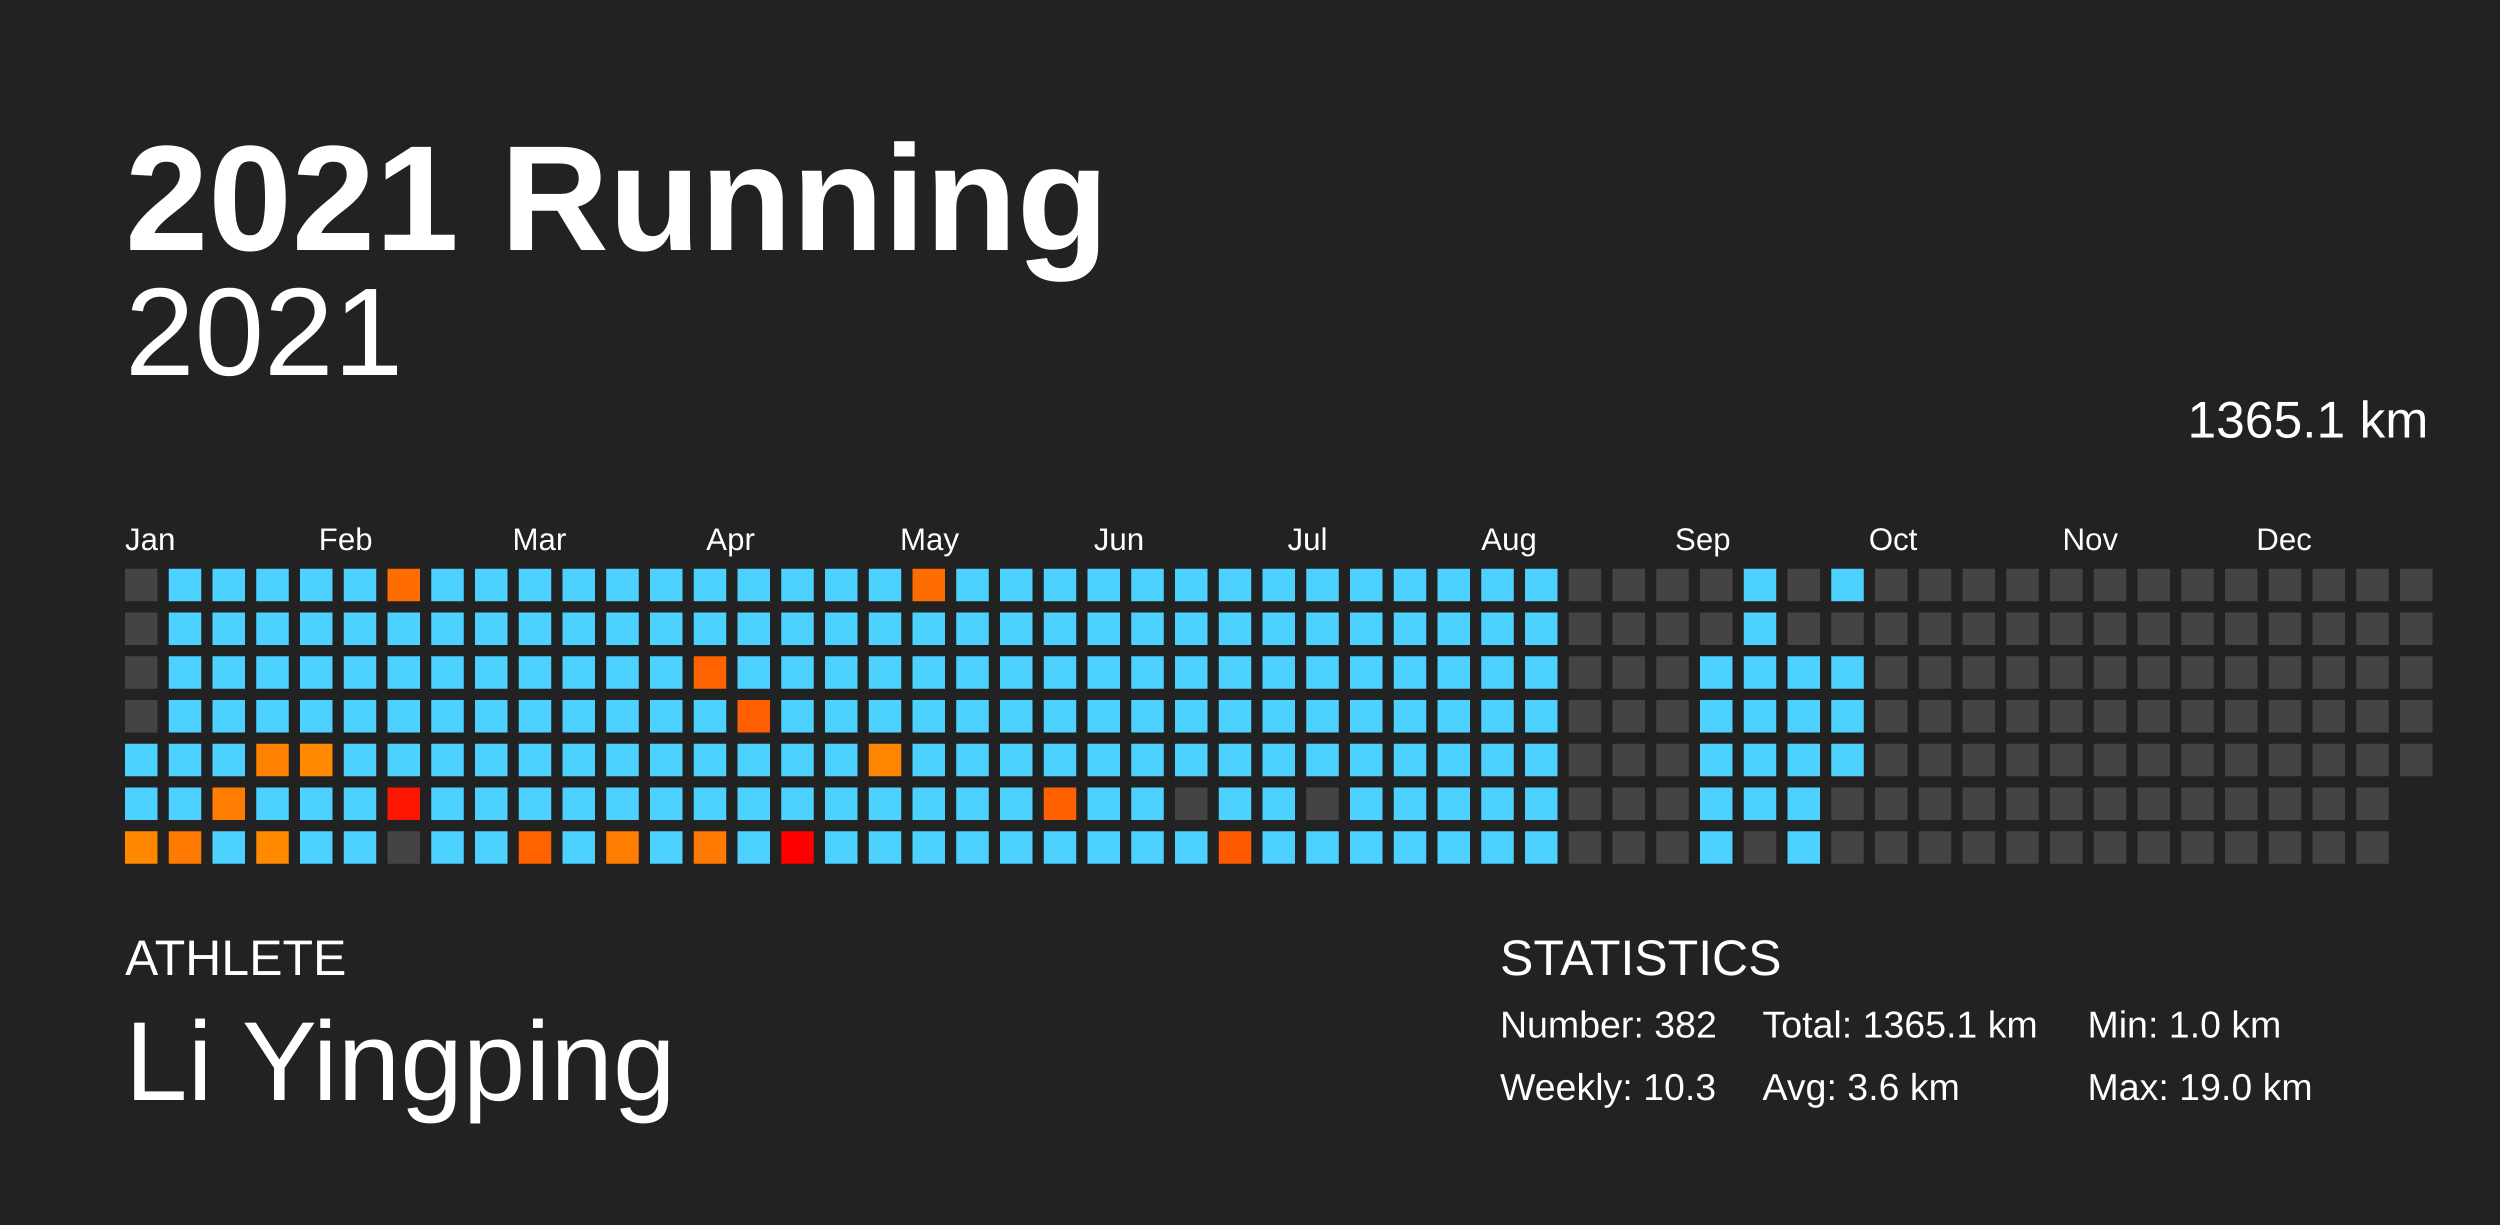
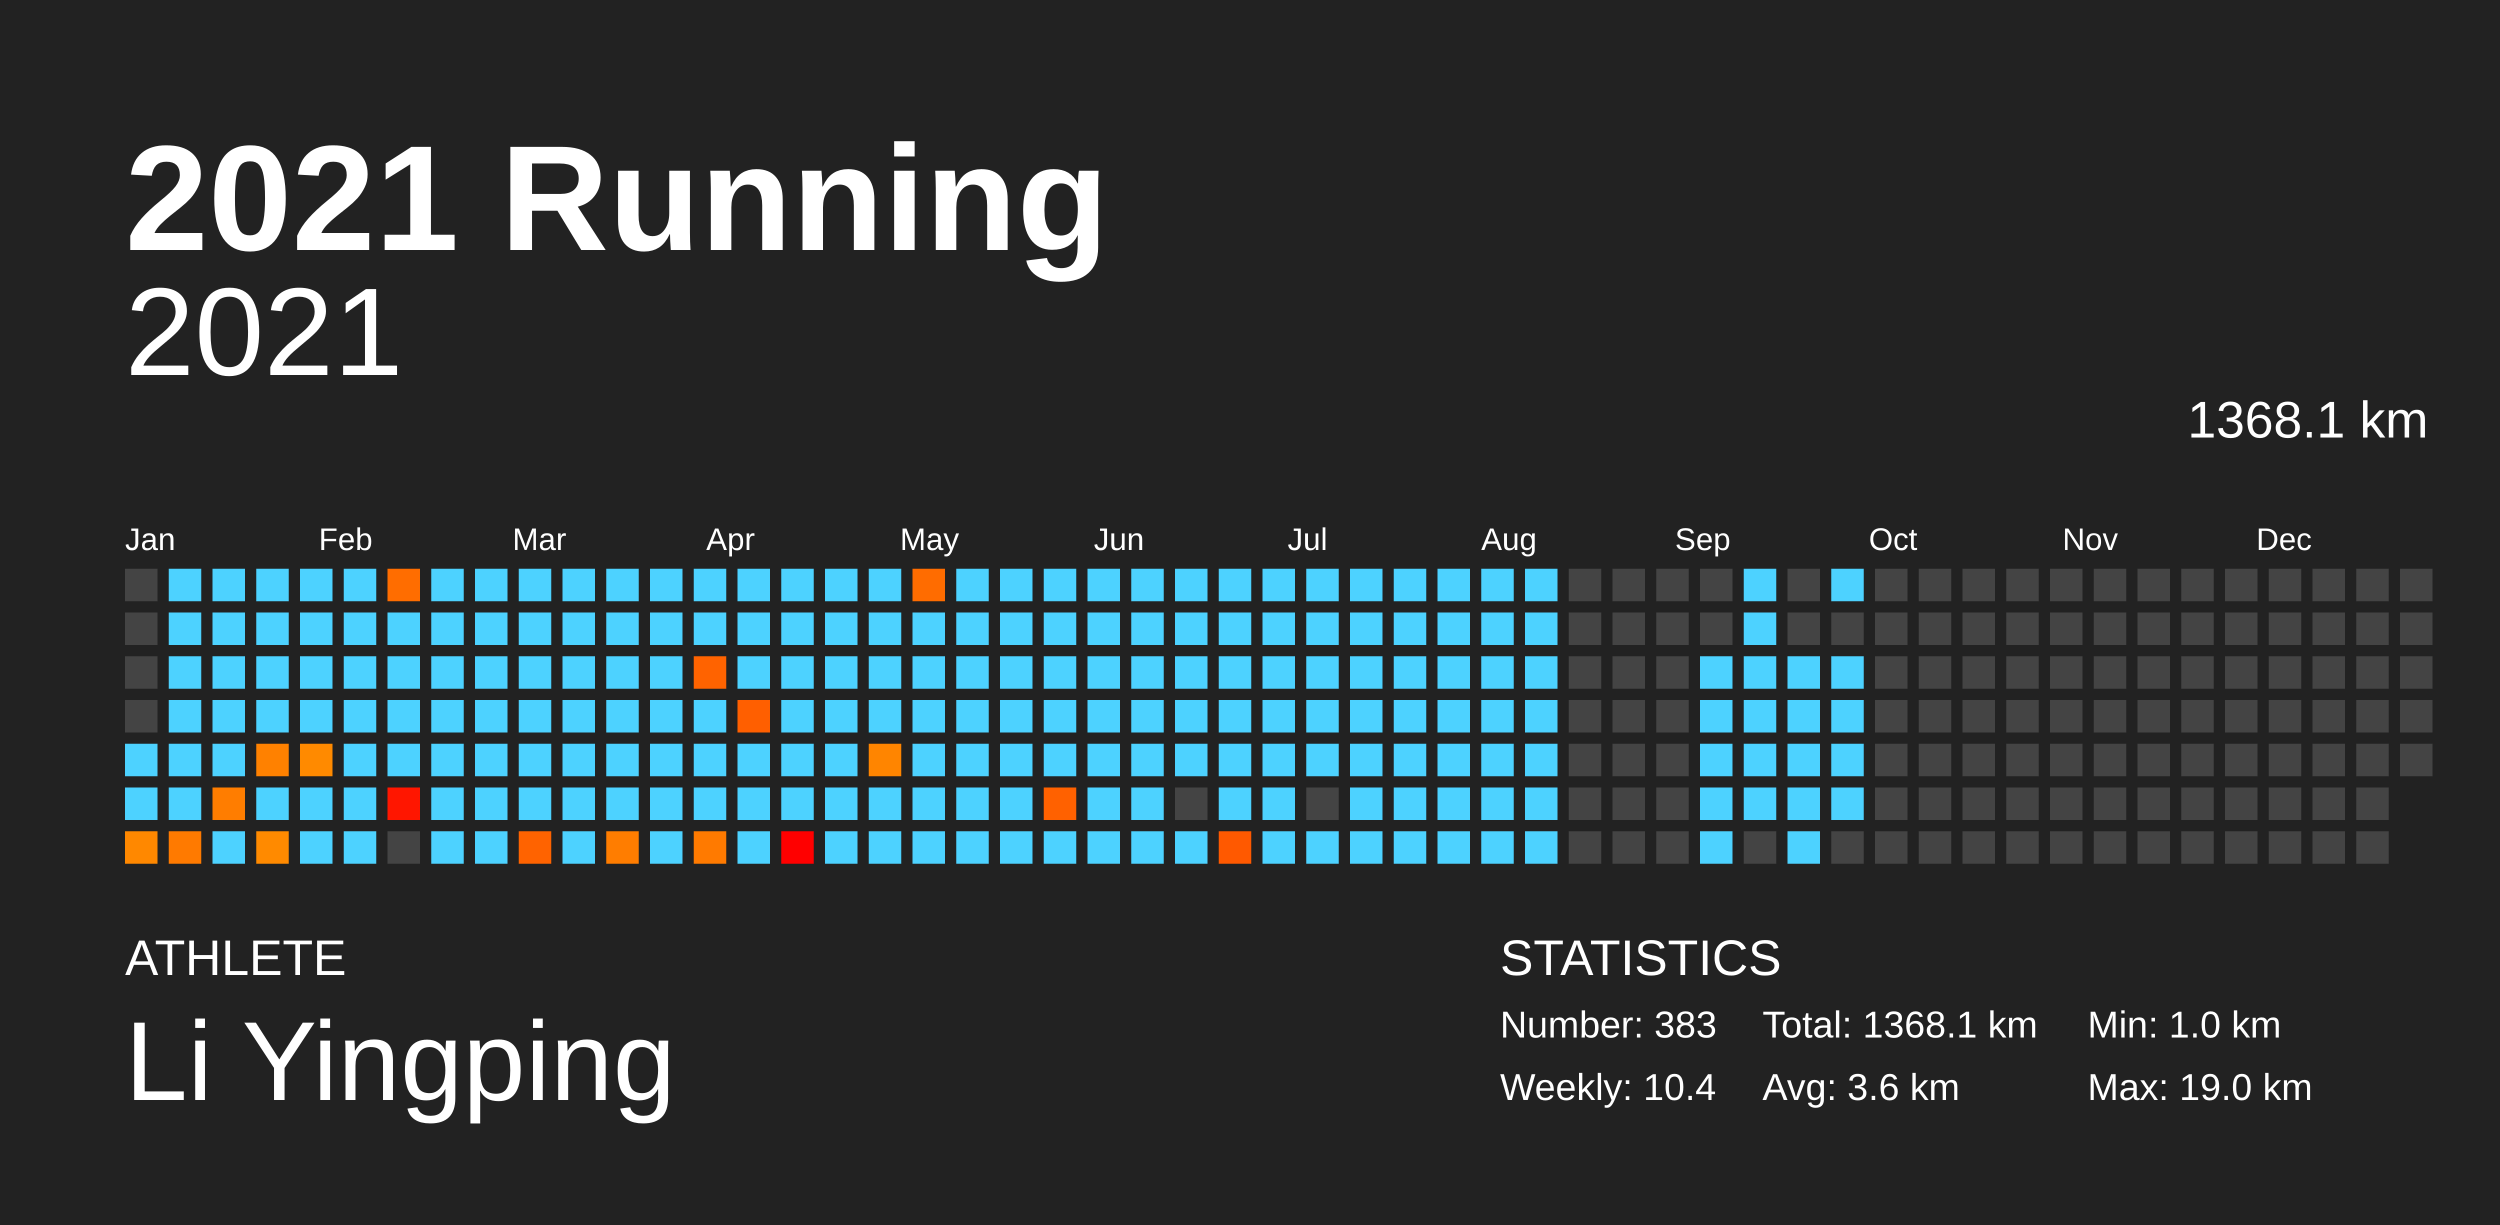
<svg xmlns="http://www.w3.org/2000/svg" baseProfile="full" height="98mm" version="1.1" viewBox="0,0,200,98" width="200mm">
  <defs />
  <rect fill="#222222" height="98" width="200" x="0" y="0" />
  <text fill="#FFFFFF" style="font-size:12px; font-family:Arial; font-weight:bold;" x="10" y="20">2021 Running</text>
  <text fill="#FFFFFF" style="font-size:4px; font-family:Arial" x="10" y="78">ATHLETE</text>
  <text fill="#FFFFFF" style="font-size:9px; font-family:Arial" x="10" y="88">Li Yingping</text>
  <text fill="#FFFFFF" style="font-size:4px; font-family:Arial" x="120" y="78">STATISTICS</text>
-   <text fill="#FFFFFF" style="font-size:3px; font-family:Arial" x="120" y="83">Number: 382</text>
-   <text fill="#FFFFFF" style="font-size:3px; font-family:Arial" x="120" y="88">Weekly: 10.3</text>
-   <text fill="#FFFFFF" style="font-size:3px; font-family:Arial" x="141" y="83">Total: 1365.1 km</text>
+   <text fill="#FFFFFF" style="font-size:3px; font-family:Arial" x="120" y="83">Number: 383</text>
+   <text fill="#FFFFFF" style="font-size:3px; font-family:Arial" x="120" y="88">Weekly: 10.4</text>
+   <text fill="#FFFFFF" style="font-size:3px; font-family:Arial" x="141" y="83">Total: 1368.1 km</text>
  <text fill="#FFFFFF" style="font-size:3px; font-family:Arial" x="141" y="88">Avg: 3.6 km</text>
  <text fill="#FFFFFF" style="font-size:3px; font-family:Arial" x="167" y="83">Min: 1.0 km</text>
  <text fill="#FFFFFF" style="font-size:3px; font-family:Arial" x="167" y="88">Max: 19.0 km</text>
  <text alignment-baseline="hanging" fill="#FFFFFF" style="font-size:10.0px; font-family:Arial;" x="10" y="30">2021</text>
-   <text alignment-baseline="hanging" fill="#FFFFFF" style="font-size:4.125px; font-family:Arial;" x="175" y="35">1365.1 km</text>
+   <text alignment-baseline="hanging" fill="#FFFFFF" style="font-size:4.125px; font-family:Arial;" x="175" y="35">1368.1 km</text>
  <text fill="#FFFFFF" style="font-size:2.5px; font-family:Arial" x="10.0" y="44">Jan</text>
  <text fill="#FFFFFF" style="font-size:2.5px; font-family:Arial" x="25.5" y="44">Feb</text>
  <text fill="#FFFFFF" style="font-size:2.5px; font-family:Arial" x="41.0" y="44">Mar</text>
  <text fill="#FFFFFF" style="font-size:2.5px; font-family:Arial" x="56.5" y="44">Apr</text>
  <text fill="#FFFFFF" style="font-size:2.5px; font-family:Arial" x="72.0" y="44">May</text>
  <text fill="#FFFFFF" style="font-size:2.5px; font-family:Arial" x="87.5" y="44">Jun</text>
  <text fill="#FFFFFF" style="font-size:2.5px; font-family:Arial" x="103.0" y="44">Jul</text>
  <text fill="#FFFFFF" style="font-size:2.5px; font-family:Arial" x="118.5" y="44">Aug</text>
  <text fill="#FFFFFF" style="font-size:2.5px; font-family:Arial" x="134.0" y="44">Sep</text>
  <text fill="#FFFFFF" style="font-size:2.5px; font-family:Arial" x="149.5" y="44">Oct</text>
  <text fill="#FFFFFF" style="font-size:2.5px; font-family:Arial" x="165.0" y="44">Nov</text>
  <text fill="#FFFFFF" style="font-size:2.5px; font-family:Arial" x="180.5" y="44">Dec</text>
  <rect fill="#444444" height="2.6" width="2.6" x="10.0" y="45.5" />
  <rect fill="#444444" height="2.6" width="2.6" x="10.0" y="49.0" />
  <rect fill="#444444" height="2.6" width="2.6" x="10.0" y="52.5" />
  <rect fill="#444444" height="2.6" width="2.6" x="10.0" y="56.0" />
  <rect fill="#4dd2ff" height="2.6" width="2.6" x="10.0" y="59.5" />
  <rect fill="#4dd2ff" height="2.6" width="2.6" x="10.0" y="63.0" />
  <rect fill="#ff8800" height="2.6" width="2.6" x="10.0" y="66.5" />
  <rect fill="#4dd2ff" height="2.6" width="2.6" x="13.5" y="45.5" />
  <rect fill="#4dd2ff" height="2.6" width="2.6" x="13.5" y="49.0" />
  <rect fill="#4dd2ff" height="2.6" width="2.6" x="13.5" y="52.5" />
  <rect fill="#4dd2ff" height="2.6" width="2.6" x="13.5" y="56.0" />
  <rect fill="#4dd2ff" height="2.6" width="2.6" x="13.5" y="59.5" />
  <rect fill="#4dd2ff" height="2.6" width="2.6" x="13.5" y="63.0" />
  <rect fill="#ff7a00" height="2.6" width="2.6" x="13.5" y="66.5" />
  <rect fill="#4dd2ff" height="2.6" width="2.6" x="17.0" y="45.5" />
  <rect fill="#4dd2ff" height="2.6" width="2.6" x="17.0" y="49.0" />
  <rect fill="#4dd2ff" height="2.6" width="2.6" x="17.0" y="52.5" />
  <rect fill="#4dd2ff" height="2.6" width="2.6" x="17.0" y="56.0" />
  <rect fill="#4dd2ff" height="2.6" width="2.6" x="17.0" y="59.5" />
  <rect fill="#ff7d00" height="2.6" width="2.6" x="17.0" y="63.0" />
  <rect fill="#4dd2ff" height="2.6" width="2.6" x="17.0" y="66.5" />
  <rect fill="#4dd2ff" height="2.6" width="2.6" x="20.5" y="45.5" />
  <rect fill="#4dd2ff" height="2.6" width="2.6" x="20.5" y="49.0" />
  <rect fill="#4dd2ff" height="2.6" width="2.6" x="20.5" y="52.5" />
  <rect fill="#4dd2ff" height="2.6" width="2.6" x="20.5" y="56.0" />
  <rect fill="#ff8100" height="2.6" width="2.6" x="20.5" y="59.5" />
  <rect fill="#4dd2ff" height="2.6" width="2.6" x="20.5" y="63.0" />
  <rect fill="#ff8a00" height="2.6" width="2.6" x="20.5" y="66.5" />
  <rect fill="#4dd2ff" height="2.6" width="2.6" x="24.0" y="45.5" />
  <rect fill="#4dd2ff" height="2.6" width="2.6" x="24.0" y="49.0" />
  <rect fill="#4dd2ff" height="2.6" width="2.6" x="24.0" y="52.5" />
  <rect fill="#4dd2ff" height="2.6" width="2.6" x="24.0" y="56.0" />
  <rect fill="#ff8a00" height="2.6" width="2.6" x="24.0" y="59.5" />
  <rect fill="#4dd2ff" height="2.6" width="2.6" x="24.0" y="63.0" />
  <rect fill="#4dd2ff" height="2.6" width="2.6" x="24.0" y="66.5" />
  <rect fill="#4dd2ff" height="2.6" width="2.6" x="27.5" y="45.5" />
  <rect fill="#4dd2ff" height="2.6" width="2.6" x="27.5" y="49.0" />
  <rect fill="#4dd2ff" height="2.6" width="2.6" x="27.5" y="52.5" />
  <rect fill="#4dd2ff" height="2.6" width="2.6" x="27.5" y="56.0" />
  <rect fill="#4dd2ff" height="2.6" width="2.6" x="27.5" y="59.5" />
  <rect fill="#4dd2ff" height="2.6" width="2.6" x="27.5" y="63.0" />
  <rect fill="#4dd2ff" height="2.6" width="2.6" x="27.5" y="66.5" />
  <rect fill="#ff6d00" height="2.6" width="2.6" x="31.0" y="45.5" />
  <rect fill="#4dd2ff" height="2.6" width="2.6" x="31.0" y="49.0" />
  <rect fill="#4dd2ff" height="2.6" width="2.6" x="31.0" y="52.5" />
  <rect fill="#4dd2ff" height="2.6" width="2.6" x="31.0" y="56.0" />
  <rect fill="#4dd2ff" height="2.6" width="2.6" x="31.0" y="59.5" />
  <rect fill="#ff1600" height="2.6" width="2.6" x="31.0" y="63.0" />
  <rect fill="#444444" height="2.6" width="2.6" x="31.0" y="66.5" />
  <rect fill="#4dd2ff" height="2.6" width="2.6" x="34.5" y="45.5" />
  <rect fill="#4dd2ff" height="2.6" width="2.6" x="34.5" y="49.0" />
  <rect fill="#4dd2ff" height="2.6" width="2.6" x="34.5" y="52.5" />
  <rect fill="#4dd2ff" height="2.6" width="2.6" x="34.5" y="56.0" />
  <rect fill="#4dd2ff" height="2.6" width="2.6" x="34.5" y="59.5" />
  <rect fill="#4dd2ff" height="2.6" width="2.6" x="34.5" y="63.0" />
  <rect fill="#4dd2ff" height="2.6" width="2.6" x="34.5" y="66.5" />
  <rect fill="#4dd2ff" height="2.6" width="2.6" x="38.0" y="45.5" />
  <rect fill="#4dd2ff" height="2.6" width="2.6" x="38.0" y="49.0" />
  <rect fill="#4dd2ff" height="2.6" width="2.6" x="38.0" y="52.5" />
  <rect fill="#4dd2ff" height="2.6" width="2.6" x="38.0" y="56.0" />
  <rect fill="#4dd2ff" height="2.6" width="2.6" x="38.0" y="59.5" />
  <rect fill="#4dd2ff" height="2.6" width="2.6" x="38.0" y="63.0" />
  <rect fill="#4dd2ff" height="2.6" width="2.6" x="38.0" y="66.5" />
  <rect fill="#4dd2ff" height="2.6" width="2.6" x="41.5" y="45.5" />
  <rect fill="#4dd2ff" height="2.6" width="2.6" x="41.5" y="49.0" />
  <rect fill="#4dd2ff" height="2.6" width="2.6" x="41.5" y="52.5" />
  <rect fill="#4dd2ff" height="2.6" width="2.6" x="41.5" y="56.0" />
  <rect fill="#4dd2ff" height="2.6" width="2.6" x="41.5" y="59.5" />
  <rect fill="#4dd2ff" height="2.6" width="2.6" x="41.5" y="63.0" />
  <rect fill="#ff6300" height="2.6" width="2.6" x="41.5" y="66.5" />
  <rect fill="#4dd2ff" height="2.6" width="2.6" x="45.0" y="45.5" />
  <rect fill="#4dd2ff" height="2.6" width="2.6" x="45.0" y="49.0" />
  <rect fill="#4dd2ff" height="2.6" width="2.6" x="45.0" y="52.5" />
  <rect fill="#4dd2ff" height="2.6" width="2.6" x="45.0" y="56.0" />
  <rect fill="#4dd2ff" height="2.6" width="2.6" x="45.0" y="59.5" />
  <rect fill="#4dd2ff" height="2.6" width="2.6" x="45.0" y="63.0" />
  <rect fill="#4dd2ff" height="2.6" width="2.6" x="45.0" y="66.5" />
  <rect fill="#4dd2ff" height="2.6" width="2.6" x="48.5" y="45.5" />
  <rect fill="#4dd2ff" height="2.6" width="2.6" x="48.5" y="49.0" />
  <rect fill="#4dd2ff" height="2.6" width="2.6" x="48.5" y="52.5" />
  <rect fill="#4dd2ff" height="2.6" width="2.6" x="48.5" y="56.0" />
  <rect fill="#4dd2ff" height="2.6" width="2.6" x="48.5" y="59.5" />
  <rect fill="#4dd2ff" height="2.6" width="2.6" x="48.5" y="63.0" />
  <rect fill="#ff7d00" height="2.6" width="2.6" x="48.5" y="66.5" />
  <rect fill="#4dd2ff" height="2.6" width="2.6" x="52.0" y="45.5" />
  <rect fill="#4dd2ff" height="2.6" width="2.6" x="52.0" y="49.0" />
  <rect fill="#4dd2ff" height="2.6" width="2.6" x="52.0" y="52.5" />
  <rect fill="#4dd2ff" height="2.6" width="2.6" x="52.0" y="56.0" />
  <rect fill="#4dd2ff" height="2.6" width="2.6" x="52.0" y="59.5" />
  <rect fill="#4dd2ff" height="2.6" width="2.6" x="52.0" y="63.0" />
  <rect fill="#4dd2ff" height="2.6" width="2.6" x="52.0" y="66.5" />
  <rect fill="#4dd2ff" height="2.6" width="2.6" x="55.5" y="45.5" />
  <rect fill="#4dd2ff" height="2.6" width="2.6" x="55.5" y="49.0" />
  <rect fill="#ff6300" height="2.6" width="2.6" x="55.5" y="52.5" />
  <rect fill="#4dd2ff" height="2.6" width="2.6" x="55.5" y="56.0" />
  <rect fill="#4dd2ff" height="2.6" width="2.6" x="55.5" y="59.5" />
  <rect fill="#4dd2ff" height="2.6" width="2.6" x="55.5" y="63.0" />
  <rect fill="#ff7a00" height="2.6" width="2.6" x="55.5" y="66.5" />
  <rect fill="#4dd2ff" height="2.6" width="2.6" x="59.0" y="45.5" />
  <rect fill="#4dd2ff" height="2.6" width="2.6" x="59.0" y="49.0" />
  <rect fill="#4dd2ff" height="2.6" width="2.6" x="59.0" y="52.5" />
  <rect fill="#ff5f00" height="2.6" width="2.6" x="59.0" y="56.0" />
  <rect fill="#4dd2ff" height="2.6" width="2.6" x="59.0" y="59.5" />
  <rect fill="#4dd2ff" height="2.6" width="2.6" x="59.0" y="63.0" />
  <rect fill="#4dd2ff" height="2.6" width="2.6" x="59.0" y="66.5" />
  <rect fill="#4dd2ff" height="2.6" width="2.6" x="62.5" y="45.5" />
  <rect fill="#4dd2ff" height="2.6" width="2.6" x="62.5" y="49.0" />
  <rect fill="#4dd2ff" height="2.6" width="2.6" x="62.5" y="52.5" />
  <rect fill="#4dd2ff" height="2.6" width="2.6" x="62.5" y="56.0" />
  <rect fill="#4dd2ff" height="2.6" width="2.6" x="62.5" y="59.5" />
  <rect fill="#4dd2ff" height="2.6" width="2.6" x="62.5" y="63.0" />
  <rect fill="red" height="2.6" width="2.6" x="62.5" y="66.5" />
  <rect fill="#4dd2ff" height="2.6" width="2.6" x="66.0" y="45.5" />
  <rect fill="#4dd2ff" height="2.6" width="2.6" x="66.0" y="49.0" />
  <rect fill="#4dd2ff" height="2.6" width="2.6" x="66.0" y="52.5" />
  <rect fill="#4dd2ff" height="2.6" width="2.6" x="66.0" y="56.0" />
  <rect fill="#4dd2ff" height="2.6" width="2.6" x="66.0" y="59.5" />
  <rect fill="#4dd2ff" height="2.6" width="2.6" x="66.0" y="63.0" />
  <rect fill="#4dd2ff" height="2.6" width="2.6" x="66.0" y="66.5" />
  <rect fill="#4dd2ff" height="2.6" width="2.6" x="69.5" y="45.5" />
  <rect fill="#4dd2ff" height="2.6" width="2.6" x="69.5" y="49.0" />
  <rect fill="#4dd2ff" height="2.6" width="2.6" x="69.5" y="52.5" />
  <rect fill="#4dd2ff" height="2.6" width="2.6" x="69.5" y="56.0" />
  <rect fill="#ff8500" height="2.6" width="2.6" x="69.5" y="59.5" />
  <rect fill="#4dd2ff" height="2.6" width="2.6" x="69.5" y="63.0" />
  <rect fill="#4dd2ff" height="2.6" width="2.6" x="69.5" y="66.5" />
  <rect fill="#ff6c00" height="2.6" width="2.6" x="73.0" y="45.5" />
  <rect fill="#4dd2ff" height="2.6" width="2.6" x="73.0" y="49.0" />
  <rect fill="#4dd2ff" height="2.6" width="2.6" x="73.0" y="52.5" />
  <rect fill="#4dd2ff" height="2.6" width="2.6" x="73.0" y="56.0" />
  <rect fill="#4dd2ff" height="2.6" width="2.6" x="73.0" y="59.5" />
  <rect fill="#4dd2ff" height="2.6" width="2.6" x="73.0" y="63.0" />
  <rect fill="#4dd2ff" height="2.6" width="2.6" x="73.0" y="66.5" />
  <rect fill="#4dd2ff" height="2.6" width="2.6" x="76.5" y="45.5" />
  <rect fill="#4dd2ff" height="2.6" width="2.6" x="76.5" y="49.0" />
  <rect fill="#4dd2ff" height="2.6" width="2.6" x="76.5" y="52.5" />
  <rect fill="#4dd2ff" height="2.6" width="2.6" x="76.5" y="56.0" />
  <rect fill="#4dd2ff" height="2.6" width="2.6" x="76.5" y="59.5" />
  <rect fill="#4dd2ff" height="2.6" width="2.6" x="76.5" y="63.0" />
  <rect fill="#4dd2ff" height="2.6" width="2.6" x="76.5" y="66.5" />
  <rect fill="#4dd2ff" height="2.6" width="2.6" x="80.0" y="45.5" />
  <rect fill="#4dd2ff" height="2.6" width="2.6" x="80.0" y="49.0" />
  <rect fill="#4dd2ff" height="2.6" width="2.6" x="80.0" y="52.5" />
  <rect fill="#4dd2ff" height="2.6" width="2.6" x="80.0" y="56.0" />
  <rect fill="#4dd2ff" height="2.6" width="2.6" x="80.0" y="59.5" />
  <rect fill="#4dd2ff" height="2.6" width="2.6" x="80.0" y="63.0" />
  <rect fill="#4dd2ff" height="2.6" width="2.6" x="80.0" y="66.5" />
  <rect fill="#4dd2ff" height="2.6" width="2.6" x="83.5" y="45.5" />
  <rect fill="#4dd2ff" height="2.6" width="2.6" x="83.5" y="49.0" />
  <rect fill="#4dd2ff" height="2.6" width="2.6" x="83.5" y="52.5" />
  <rect fill="#4dd2ff" height="2.6" width="2.6" x="83.5" y="56.0" />
  <rect fill="#4dd2ff" height="2.6" width="2.6" x="83.5" y="59.5" />
  <rect fill="#ff6100" height="2.6" width="2.6" x="83.5" y="63.0" />
  <rect fill="#4dd2ff" height="2.6" width="2.6" x="83.5" y="66.5" />
  <rect fill="#4dd2ff" height="2.6" width="2.6" x="87.0" y="45.5" />
  <rect fill="#4dd2ff" height="2.6" width="2.6" x="87.0" y="49.0" />
  <rect fill="#4dd2ff" height="2.6" width="2.6" x="87.0" y="52.5" />
  <rect fill="#4dd2ff" height="2.6" width="2.6" x="87.0" y="56.0" />
  <rect fill="#4dd2ff" height="2.6" width="2.6" x="87.0" y="59.5" />
  <rect fill="#4dd2ff" height="2.6" width="2.6" x="87.0" y="63.0" />
  <rect fill="#4dd2ff" height="2.6" width="2.6" x="87.0" y="66.5" />
  <rect fill="#4dd2ff" height="2.6" width="2.6" x="90.5" y="45.5" />
  <rect fill="#4dd2ff" height="2.6" width="2.6" x="90.5" y="49.0" />
  <rect fill="#4dd2ff" height="2.6" width="2.6" x="90.5" y="52.5" />
  <rect fill="#4dd2ff" height="2.6" width="2.6" x="90.5" y="56.0" />
  <rect fill="#4dd2ff" height="2.6" width="2.6" x="90.5" y="59.5" />
  <rect fill="#4dd2ff" height="2.6" width="2.6" x="90.5" y="63.0" />
  <rect fill="#4dd2ff" height="2.6" width="2.6" x="90.5" y="66.5" />
  <rect fill="#4dd2ff" height="2.6" width="2.6" x="94.0" y="45.5" />
  <rect fill="#4dd2ff" height="2.6" width="2.6" x="94.0" y="49.0" />
  <rect fill="#4dd2ff" height="2.6" width="2.6" x="94.0" y="52.5" />
  <rect fill="#4dd2ff" height="2.6" width="2.6" x="94.0" y="56.0" />
  <rect fill="#4dd2ff" height="2.6" width="2.6" x="94.0" y="59.5" />
  <rect fill="#444444" height="2.6" width="2.6" x="94.0" y="63.0" />
  <rect fill="#4dd2ff" height="2.6" width="2.6" x="94.0" y="66.5" />
  <rect fill="#4dd2ff" height="2.6" width="2.6" x="97.5" y="45.5" />
  <rect fill="#4dd2ff" height="2.6" width="2.6" x="97.5" y="49.0" />
  <rect fill="#4dd2ff" height="2.6" width="2.6" x="97.5" y="52.5" />
  <rect fill="#4dd2ff" height="2.6" width="2.6" x="97.5" y="56.0" />
  <rect fill="#4dd2ff" height="2.6" width="2.6" x="97.5" y="59.5" />
  <rect fill="#4dd2ff" height="2.6" width="2.6" x="97.5" y="63.0" />
  <rect fill="#ff5900" height="2.6" width="2.6" x="97.5" y="66.5" />
  <rect fill="#4dd2ff" height="2.6" width="2.6" x="101.0" y="45.5" />
  <rect fill="#4dd2ff" height="2.6" width="2.6" x="101.0" y="49.0" />
  <rect fill="#4dd2ff" height="2.6" width="2.6" x="101.0" y="52.5" />
  <rect fill="#4dd2ff" height="2.6" width="2.6" x="101.0" y="56.0" />
  <rect fill="#4dd2ff" height="2.6" width="2.6" x="101.0" y="59.5" />
  <rect fill="#4dd2ff" height="2.6" width="2.6" x="101.0" y="63.0" />
  <rect fill="#4dd2ff" height="2.6" width="2.6" x="101.0" y="66.5" />
  <rect fill="#4dd2ff" height="2.6" width="2.6" x="104.5" y="45.5" />
  <rect fill="#4dd2ff" height="2.6" width="2.6" x="104.5" y="49.0" />
  <rect fill="#4dd2ff" height="2.6" width="2.6" x="104.5" y="52.5" />
  <rect fill="#4dd2ff" height="2.6" width="2.6" x="104.5" y="56.0" />
  <rect fill="#4dd2ff" height="2.6" width="2.6" x="104.5" y="59.5" />
  <rect fill="#444444" height="2.6" width="2.6" x="104.5" y="63.0" />
  <rect fill="#4dd2ff" height="2.6" width="2.6" x="104.5" y="66.5" />
  <rect fill="#4dd2ff" height="2.6" width="2.6" x="108.0" y="45.5" />
  <rect fill="#4dd2ff" height="2.6" width="2.6" x="108.0" y="49.0" />
  <rect fill="#4dd2ff" height="2.6" width="2.6" x="108.0" y="52.5" />
  <rect fill="#4dd2ff" height="2.6" width="2.6" x="108.0" y="56.0" />
  <rect fill="#4dd2ff" height="2.6" width="2.6" x="108.0" y="59.5" />
  <rect fill="#4dd2ff" height="2.6" width="2.6" x="108.0" y="63.0" />
  <rect fill="#4dd2ff" height="2.6" width="2.6" x="108.0" y="66.5" />
  <rect fill="#4dd2ff" height="2.6" width="2.6" x="111.5" y="45.5" />
  <rect fill="#4dd2ff" height="2.6" width="2.6" x="111.5" y="49.0" />
  <rect fill="#4dd2ff" height="2.6" width="2.6" x="111.5" y="52.5" />
  <rect fill="#4dd2ff" height="2.6" width="2.6" x="111.5" y="56.0" />
  <rect fill="#4dd2ff" height="2.6" width="2.6" x="111.5" y="59.5" />
  <rect fill="#4dd2ff" height="2.6" width="2.6" x="111.5" y="63.0" />
  <rect fill="#4dd2ff" height="2.6" width="2.6" x="111.5" y="66.5" />
  <rect fill="#4dd2ff" height="2.6" width="2.6" x="115.0" y="45.5" />
  <rect fill="#4dd2ff" height="2.6" width="2.6" x="115.0" y="49.0" />
  <rect fill="#4dd2ff" height="2.6" width="2.6" x="115.0" y="52.5" />
  <rect fill="#4dd2ff" height="2.6" width="2.6" x="115.0" y="56.0" />
  <rect fill="#4dd2ff" height="2.6" width="2.6" x="115.0" y="59.5" />
  <rect fill="#4dd2ff" height="2.6" width="2.6" x="115.0" y="63.0" />
  <rect fill="#4dd2ff" height="2.6" width="2.6" x="115.0" y="66.5" />
  <rect fill="#4dd2ff" height="2.6" width="2.6" x="118.5" y="45.5" />
  <rect fill="#4dd2ff" height="2.6" width="2.6" x="118.5" y="49.0" />
  <rect fill="#4dd2ff" height="2.6" width="2.6" x="118.5" y="52.5" />
  <rect fill="#4dd2ff" height="2.6" width="2.6" x="118.5" y="56.0" />
  <rect fill="#4dd2ff" height="2.6" width="2.6" x="118.5" y="59.5" />
  <rect fill="#4dd2ff" height="2.6" width="2.6" x="118.5" y="63.0" />
  <rect fill="#4dd2ff" height="2.6" width="2.6" x="118.5" y="66.5" />
  <rect fill="#4dd2ff" height="2.6" width="2.6" x="122.0" y="45.5" />
  <rect fill="#4dd2ff" height="2.6" width="2.6" x="122.0" y="49.0" />
  <rect fill="#4dd2ff" height="2.6" width="2.6" x="122.0" y="52.5" />
  <rect fill="#4dd2ff" height="2.6" width="2.6" x="122.0" y="56.0" />
  <rect fill="#4dd2ff" height="2.6" width="2.6" x="122.0" y="59.5" />
  <rect fill="#4dd2ff" height="2.6" width="2.6" x="122.0" y="63.0" />
  <rect fill="#4dd2ff" height="2.6" width="2.6" x="122.0" y="66.5" />
  <rect fill="#444444" height="2.6" width="2.6" x="125.5" y="45.5" />
  <rect fill="#444444" height="2.6" width="2.6" x="125.5" y="49.0" />
  <rect fill="#444444" height="2.6" width="2.6" x="125.5" y="52.5" />
  <rect fill="#444444" height="2.6" width="2.6" x="125.5" y="56.0" />
  <rect fill="#444444" height="2.6" width="2.6" x="125.5" y="59.5" />
  <rect fill="#444444" height="2.6" width="2.6" x="125.5" y="63.0" />
  <rect fill="#444444" height="2.6" width="2.6" x="125.5" y="66.5" />
  <rect fill="#444444" height="2.6" width="2.6" x="129.0" y="45.5" />
  <rect fill="#444444" height="2.6" width="2.6" x="129.0" y="49.0" />
  <rect fill="#444444" height="2.6" width="2.6" x="129.0" y="52.5" />
  <rect fill="#444444" height="2.6" width="2.6" x="129.0" y="56.0" />
  <rect fill="#444444" height="2.6" width="2.6" x="129.0" y="59.5" />
  <rect fill="#444444" height="2.6" width="2.6" x="129.0" y="63.0" />
  <rect fill="#444444" height="2.6" width="2.6" x="129.0" y="66.5" />
  <rect fill="#444444" height="2.6" width="2.6" x="132.5" y="45.5" />
  <rect fill="#444444" height="2.6" width="2.6" x="132.5" y="49.0" />
  <rect fill="#444444" height="2.6" width="2.6" x="132.5" y="52.5" />
  <rect fill="#444444" height="2.6" width="2.6" x="132.5" y="56.0" />
  <rect fill="#444444" height="2.6" width="2.6" x="132.5" y="59.5" />
  <rect fill="#444444" height="2.6" width="2.6" x="132.5" y="63.0" />
  <rect fill="#444444" height="2.6" width="2.6" x="132.5" y="66.5" />
  <rect fill="#444444" height="2.6" width="2.6" x="136.0" y="45.5" />
  <rect fill="#444444" height="2.6" width="2.6" x="136.0" y="49.0" />
  <rect fill="#4dd2ff" height="2.6" width="2.6" x="136.0" y="52.5" />
  <rect fill="#4dd2ff" height="2.6" width="2.6" x="136.0" y="56.0" />
  <rect fill="#4dd2ff" height="2.6" width="2.6" x="136.0" y="59.5" />
  <rect fill="#4dd2ff" height="2.6" width="2.6" x="136.0" y="63.0" />
  <rect fill="#4dd2ff" height="2.6" width="2.6" x="136.0" y="66.5" />
  <rect fill="#4dd2ff" height="2.6" width="2.6" x="139.5" y="45.5" />
  <rect fill="#4dd2ff" height="2.6" width="2.6" x="139.5" y="49.0" />
  <rect fill="#4dd2ff" height="2.6" width="2.6" x="139.5" y="52.5" />
  <rect fill="#4dd2ff" height="2.6" width="2.6" x="139.5" y="56.0" />
  <rect fill="#4dd2ff" height="2.6" width="2.6" x="139.5" y="59.5" />
  <rect fill="#4dd2ff" height="2.6" width="2.6" x="139.5" y="63.0" />
  <rect fill="#444444" height="2.6" width="2.6" x="139.5" y="66.5" />
  <rect fill="#444444" height="2.6" width="2.6" x="143.0" y="45.5" />
  <rect fill="#444444" height="2.6" width="2.6" x="143.0" y="49.0" />
  <rect fill="#4dd2ff" height="2.6" width="2.6" x="143.0" y="52.5" />
  <rect fill="#4dd2ff" height="2.6" width="2.6" x="143.0" y="56.0" />
  <rect fill="#4dd2ff" height="2.6" width="2.6" x="143.0" y="59.5" />
  <rect fill="#4dd2ff" height="2.6" width="2.6" x="143.0" y="63.0" />
  <rect fill="#4dd2ff" height="2.6" width="2.6" x="143.0" y="66.5" />
  <rect fill="#4dd2ff" height="2.6" width="2.6" x="146.5" y="45.5" />
  <rect fill="#444444" height="2.6" width="2.6" x="146.5" y="49.0" />
  <rect fill="#4dd2ff" height="2.6" width="2.6" x="146.5" y="52.5" />
  <rect fill="#4dd2ff" height="2.6" width="2.6" x="146.5" y="56.0" />
  <rect fill="#4dd2ff" height="2.6" width="2.6" x="146.5" y="59.5" />
-   <rect fill="#444444" height="2.6" width="2.6" x="146.5" y="63.0" />
+   <rect fill="#4dd2ff" height="2.6" width="2.6" x="146.5" y="63.0" />
  <rect fill="#444444" height="2.6" width="2.6" x="146.5" y="66.5" />
  <rect fill="#444444" height="2.6" width="2.6" x="150.0" y="45.5" />
  <rect fill="#444444" height="2.6" width="2.6" x="150.0" y="49.0" />
  <rect fill="#444444" height="2.6" width="2.6" x="150.0" y="52.5" />
  <rect fill="#444444" height="2.6" width="2.6" x="150.0" y="56.0" />
  <rect fill="#444444" height="2.6" width="2.6" x="150.0" y="59.5" />
  <rect fill="#444444" height="2.6" width="2.6" x="150.0" y="63.0" />
  <rect fill="#444444" height="2.6" width="2.6" x="150.0" y="66.5" />
  <rect fill="#444444" height="2.6" width="2.6" x="153.5" y="45.5" />
  <rect fill="#444444" height="2.6" width="2.6" x="153.5" y="49.0" />
  <rect fill="#444444" height="2.6" width="2.6" x="153.5" y="52.5" />
  <rect fill="#444444" height="2.6" width="2.6" x="153.5" y="56.0" />
  <rect fill="#444444" height="2.6" width="2.6" x="153.5" y="59.5" />
  <rect fill="#444444" height="2.6" width="2.6" x="153.5" y="63.0" />
  <rect fill="#444444" height="2.6" width="2.6" x="153.5" y="66.5" />
  <rect fill="#444444" height="2.6" width="2.6" x="157.0" y="45.5" />
  <rect fill="#444444" height="2.6" width="2.6" x="157.0" y="49.0" />
  <rect fill="#444444" height="2.6" width="2.6" x="157.0" y="52.5" />
  <rect fill="#444444" height="2.6" width="2.6" x="157.0" y="56.0" />
  <rect fill="#444444" height="2.6" width="2.6" x="157.0" y="59.5" />
  <rect fill="#444444" height="2.6" width="2.6" x="157.0" y="63.0" />
  <rect fill="#444444" height="2.6" width="2.6" x="157.0" y="66.5" />
  <rect fill="#444444" height="2.6" width="2.6" x="160.5" y="45.5" />
  <rect fill="#444444" height="2.6" width="2.6" x="160.5" y="49.0" />
  <rect fill="#444444" height="2.6" width="2.6" x="160.5" y="52.5" />
  <rect fill="#444444" height="2.6" width="2.6" x="160.5" y="56.0" />
  <rect fill="#444444" height="2.6" width="2.6" x="160.5" y="59.5" />
  <rect fill="#444444" height="2.6" width="2.6" x="160.5" y="63.0" />
  <rect fill="#444444" height="2.6" width="2.6" x="160.5" y="66.5" />
  <rect fill="#444444" height="2.6" width="2.6" x="164.0" y="45.5" />
  <rect fill="#444444" height="2.6" width="2.6" x="164.0" y="49.0" />
  <rect fill="#444444" height="2.6" width="2.6" x="164.0" y="52.5" />
  <rect fill="#444444" height="2.6" width="2.6" x="164.0" y="56.0" />
  <rect fill="#444444" height="2.6" width="2.6" x="164.0" y="59.5" />
  <rect fill="#444444" height="2.6" width="2.6" x="164.0" y="63.0" />
  <rect fill="#444444" height="2.6" width="2.6" x="164.0" y="66.5" />
  <rect fill="#444444" height="2.6" width="2.6" x="167.5" y="45.5" />
  <rect fill="#444444" height="2.6" width="2.6" x="167.5" y="49.0" />
  <rect fill="#444444" height="2.6" width="2.6" x="167.5" y="52.5" />
  <rect fill="#444444" height="2.6" width="2.6" x="167.5" y="56.0" />
  <rect fill="#444444" height="2.6" width="2.6" x="167.5" y="59.5" />
  <rect fill="#444444" height="2.6" width="2.6" x="167.5" y="63.0" />
  <rect fill="#444444" height="2.6" width="2.6" x="167.5" y="66.5" />
  <rect fill="#444444" height="2.6" width="2.6" x="171.0" y="45.5" />
  <rect fill="#444444" height="2.6" width="2.6" x="171.0" y="49.0" />
  <rect fill="#444444" height="2.6" width="2.6" x="171.0" y="52.5" />
  <rect fill="#444444" height="2.6" width="2.6" x="171.0" y="56.0" />
  <rect fill="#444444" height="2.6" width="2.6" x="171.0" y="59.5" />
  <rect fill="#444444" height="2.6" width="2.6" x="171.0" y="63.0" />
  <rect fill="#444444" height="2.6" width="2.6" x="171.0" y="66.5" />
  <rect fill="#444444" height="2.6" width="2.6" x="174.5" y="45.5" />
  <rect fill="#444444" height="2.6" width="2.6" x="174.5" y="49.0" />
  <rect fill="#444444" height="2.6" width="2.6" x="174.5" y="52.5" />
  <rect fill="#444444" height="2.6" width="2.6" x="174.5" y="56.0" />
  <rect fill="#444444" height="2.6" width="2.6" x="174.5" y="59.5" />
  <rect fill="#444444" height="2.6" width="2.6" x="174.5" y="63.0" />
  <rect fill="#444444" height="2.6" width="2.6" x="174.5" y="66.5" />
  <rect fill="#444444" height="2.6" width="2.6" x="178.0" y="45.5" />
  <rect fill="#444444" height="2.6" width="2.6" x="178.0" y="49.0" />
  <rect fill="#444444" height="2.6" width="2.6" x="178.0" y="52.5" />
  <rect fill="#444444" height="2.6" width="2.6" x="178.0" y="56.0" />
  <rect fill="#444444" height="2.6" width="2.6" x="178.0" y="59.5" />
  <rect fill="#444444" height="2.6" width="2.6" x="178.0" y="63.0" />
  <rect fill="#444444" height="2.6" width="2.6" x="178.0" y="66.5" />
  <rect fill="#444444" height="2.6" width="2.6" x="181.5" y="45.5" />
  <rect fill="#444444" height="2.6" width="2.6" x="181.5" y="49.0" />
  <rect fill="#444444" height="2.6" width="2.6" x="181.5" y="52.5" />
  <rect fill="#444444" height="2.6" width="2.6" x="181.5" y="56.0" />
  <rect fill="#444444" height="2.6" width="2.6" x="181.5" y="59.5" />
  <rect fill="#444444" height="2.6" width="2.6" x="181.5" y="63.0" />
  <rect fill="#444444" height="2.6" width="2.6" x="181.5" y="66.5" />
  <rect fill="#444444" height="2.6" width="2.6" x="185.0" y="45.5" />
  <rect fill="#444444" height="2.6" width="2.6" x="185.0" y="49.0" />
  <rect fill="#444444" height="2.6" width="2.6" x="185.0" y="52.5" />
  <rect fill="#444444" height="2.6" width="2.6" x="185.0" y="56.0" />
  <rect fill="#444444" height="2.6" width="2.6" x="185.0" y="59.5" />
  <rect fill="#444444" height="2.6" width="2.6" x="185.0" y="63.0" />
  <rect fill="#444444" height="2.6" width="2.6" x="185.0" y="66.5" />
  <rect fill="#444444" height="2.6" width="2.6" x="188.5" y="45.5" />
  <rect fill="#444444" height="2.6" width="2.6" x="188.5" y="49.0" />
  <rect fill="#444444" height="2.6" width="2.6" x="188.5" y="52.5" />
  <rect fill="#444444" height="2.6" width="2.6" x="188.5" y="56.0" />
  <rect fill="#444444" height="2.6" width="2.6" x="188.5" y="59.5" />
  <rect fill="#444444" height="2.6" width="2.6" x="188.5" y="63.0" />
  <rect fill="#444444" height="2.6" width="2.6" x="188.5" y="66.5" />
  <rect fill="#444444" height="2.6" width="2.6" x="192.0" y="45.5" />
  <rect fill="#444444" height="2.6" width="2.6" x="192.0" y="49.0" />
  <rect fill="#444444" height="2.6" width="2.6" x="192.0" y="52.5" />
  <rect fill="#444444" height="2.6" width="2.6" x="192.0" y="56.0" />
  <rect fill="#444444" height="2.6" width="2.6" x="192.0" y="59.5" />
</svg>
